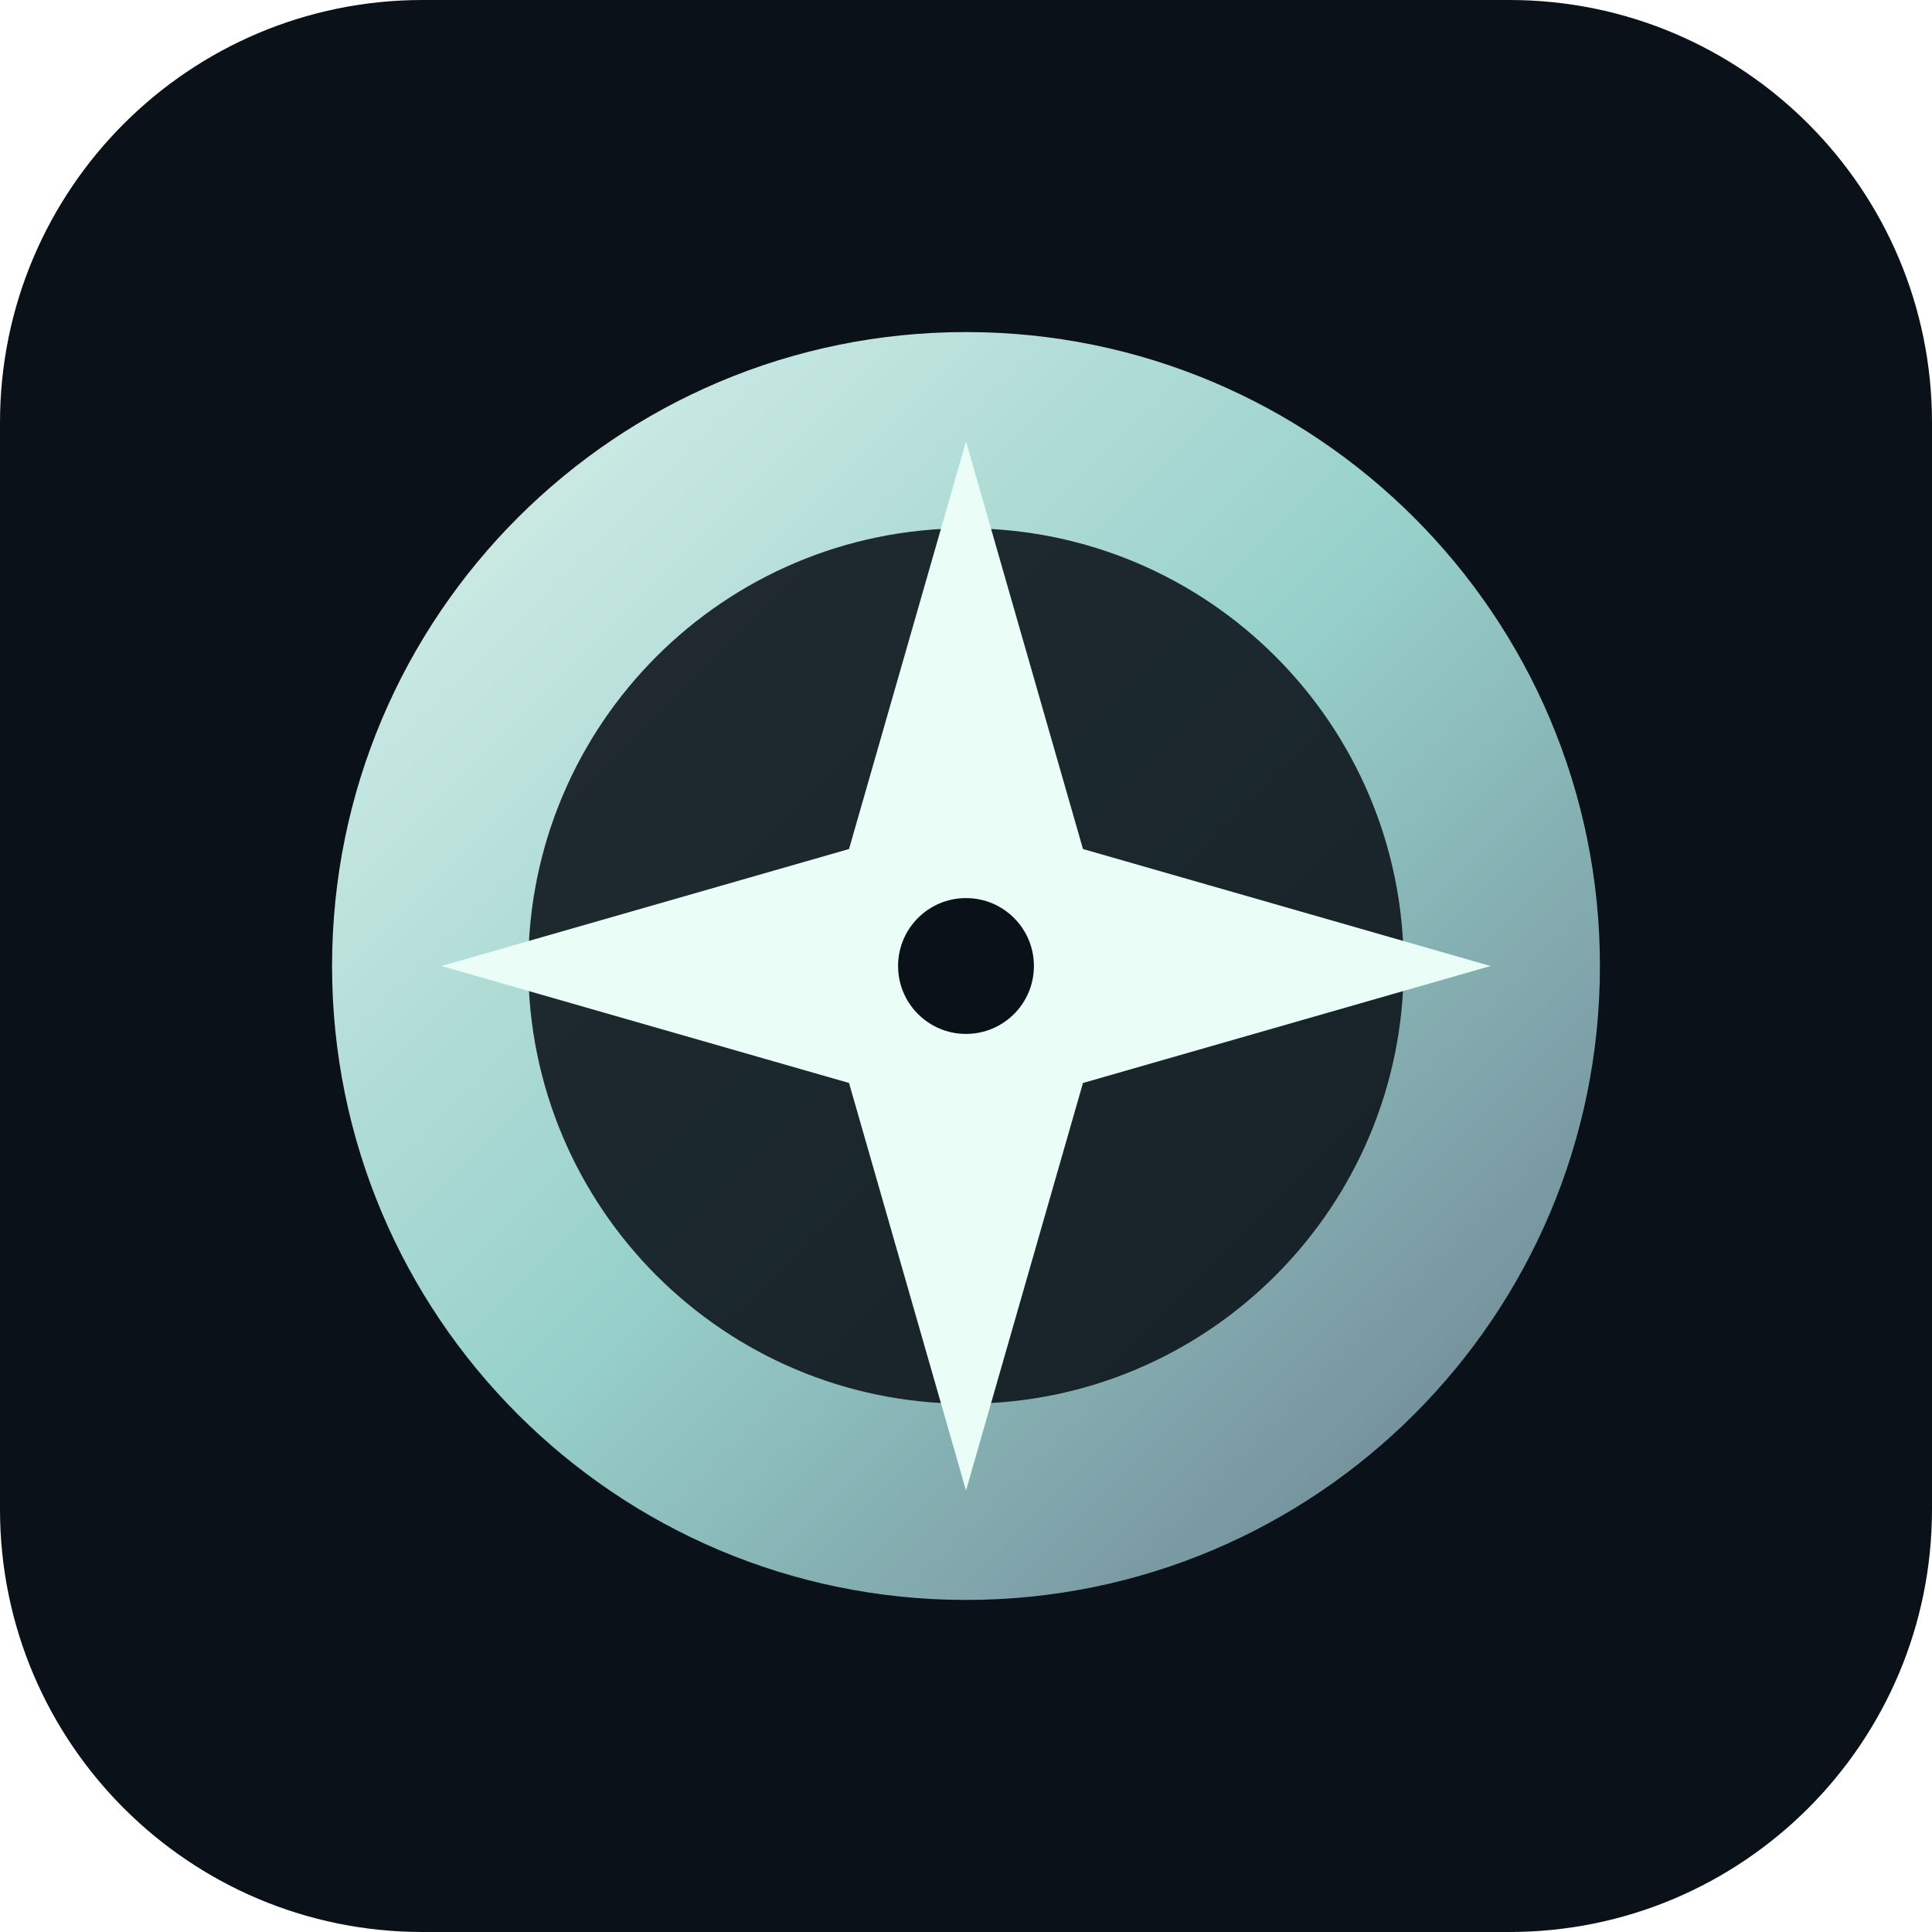
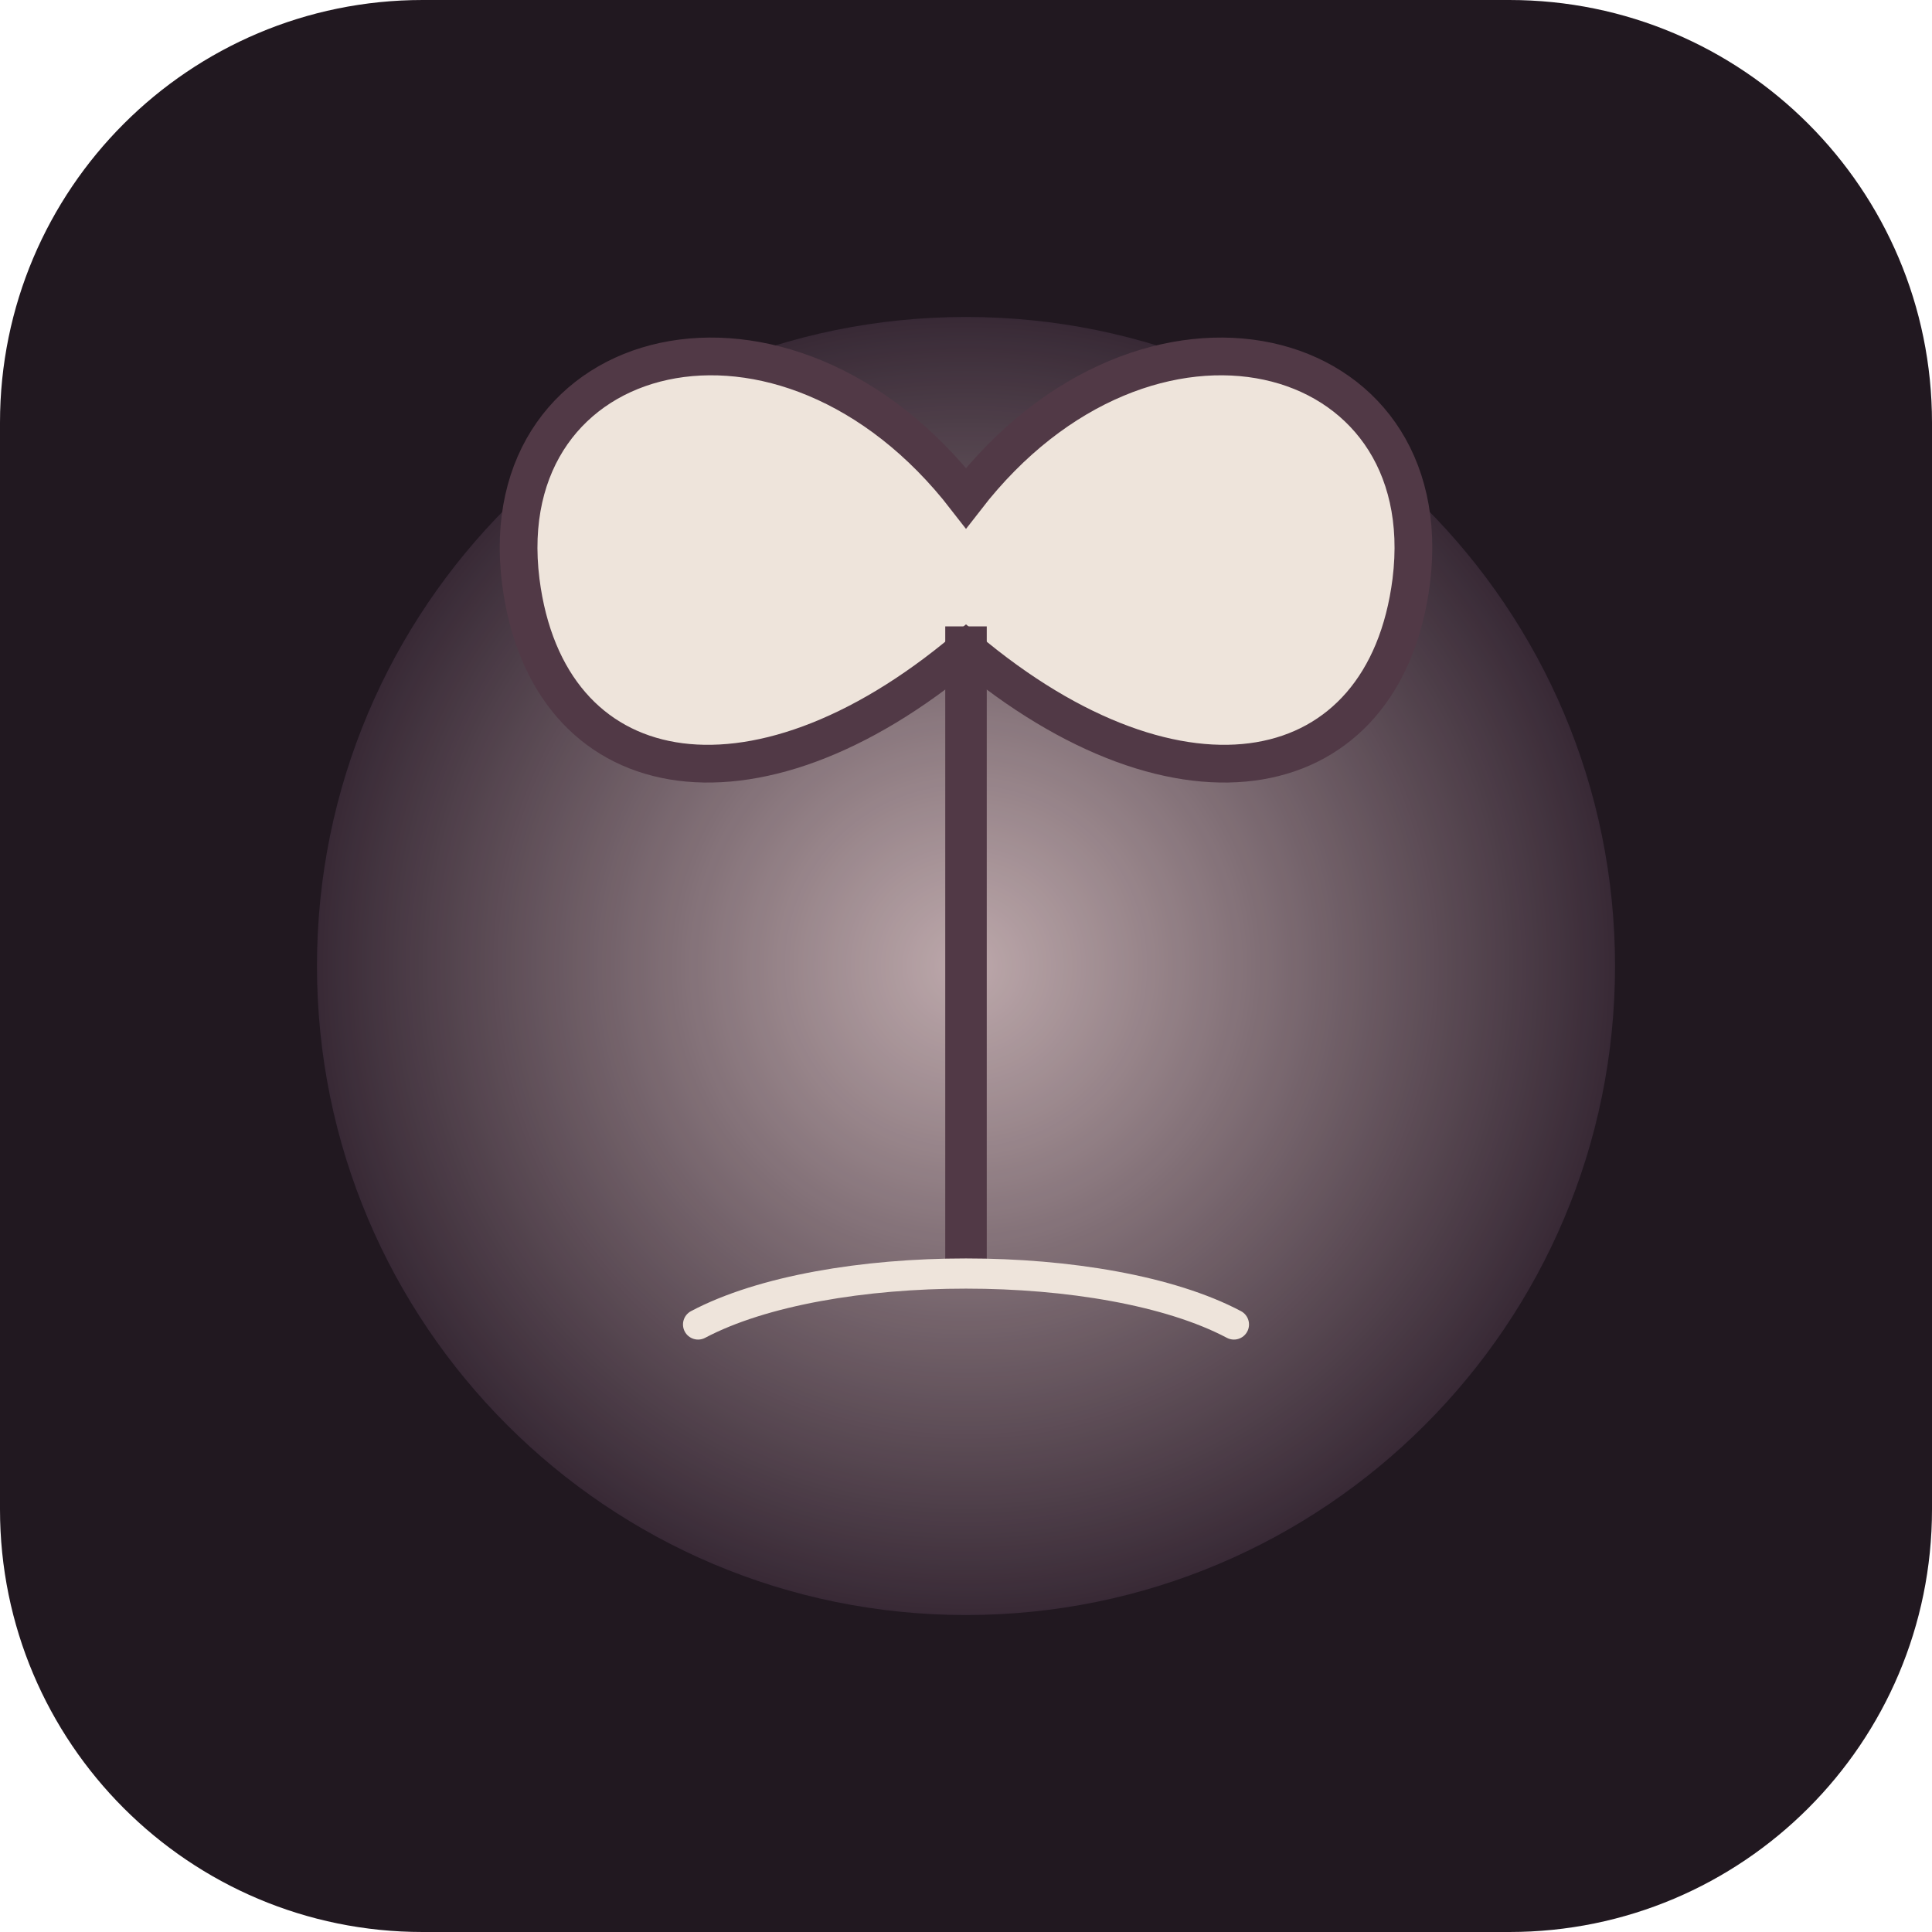
<svg xmlns="http://www.w3.org/2000/svg" viewBox="0 0 512 512">
  <defs>
-     <linearGradient id="g" x1="0" y1="0" x2="1" y2="1">
-       <stop stop-color="#eafdf7" />
-       <stop offset=".5" stop-color="#9ed9d3" />
-       <stop offset="1" stop-color="#6e7f91" />
-     </linearGradient>
+     <radialGradient id="g">
+       <stop stop-color="#d8c1c3" />
+       <stop offset="1" stop-color="#3c2c39" />
+     </radialGradient>
  </defs>
-   <rect width="512" height="512" rx="112" fill="#0a1118" />
-   <circle cx="256" cy="256" r="168" fill="url(#g)" opacity=".95" />
-   <circle cx="256" cy="256" r="116" fill="#0a1118" opacity=".88" />
-   <path d="M256 117 287 225 395 256 287 287 256 395 225 287 117 256 225 225Z" fill="#eafdf7" />
-   <circle cx="256" cy="256" r="18" fill="#0a1118" />
+   <rect width="512" height="512" rx="112" fill="#211820" />
+   <circle cx="256" cy="256" r="172" fill="url(#g)" opacity=".85" />
+   <path d="M256 132c-48-62-126-42-118 22 7 55 61 66 118 18 57 48 111 37 118-18 8-64-70-84-118-22Z" fill="#eee4db" stroke="#513946" stroke-width="10" />
+   <path d="M256 166v168" stroke="#513946" stroke-width="11" />
+   <path d="M185 351c34-18 108-18 142 0" fill="none" stroke="#eee4db" stroke-width="8" stroke-linecap="round" />
</svg>
